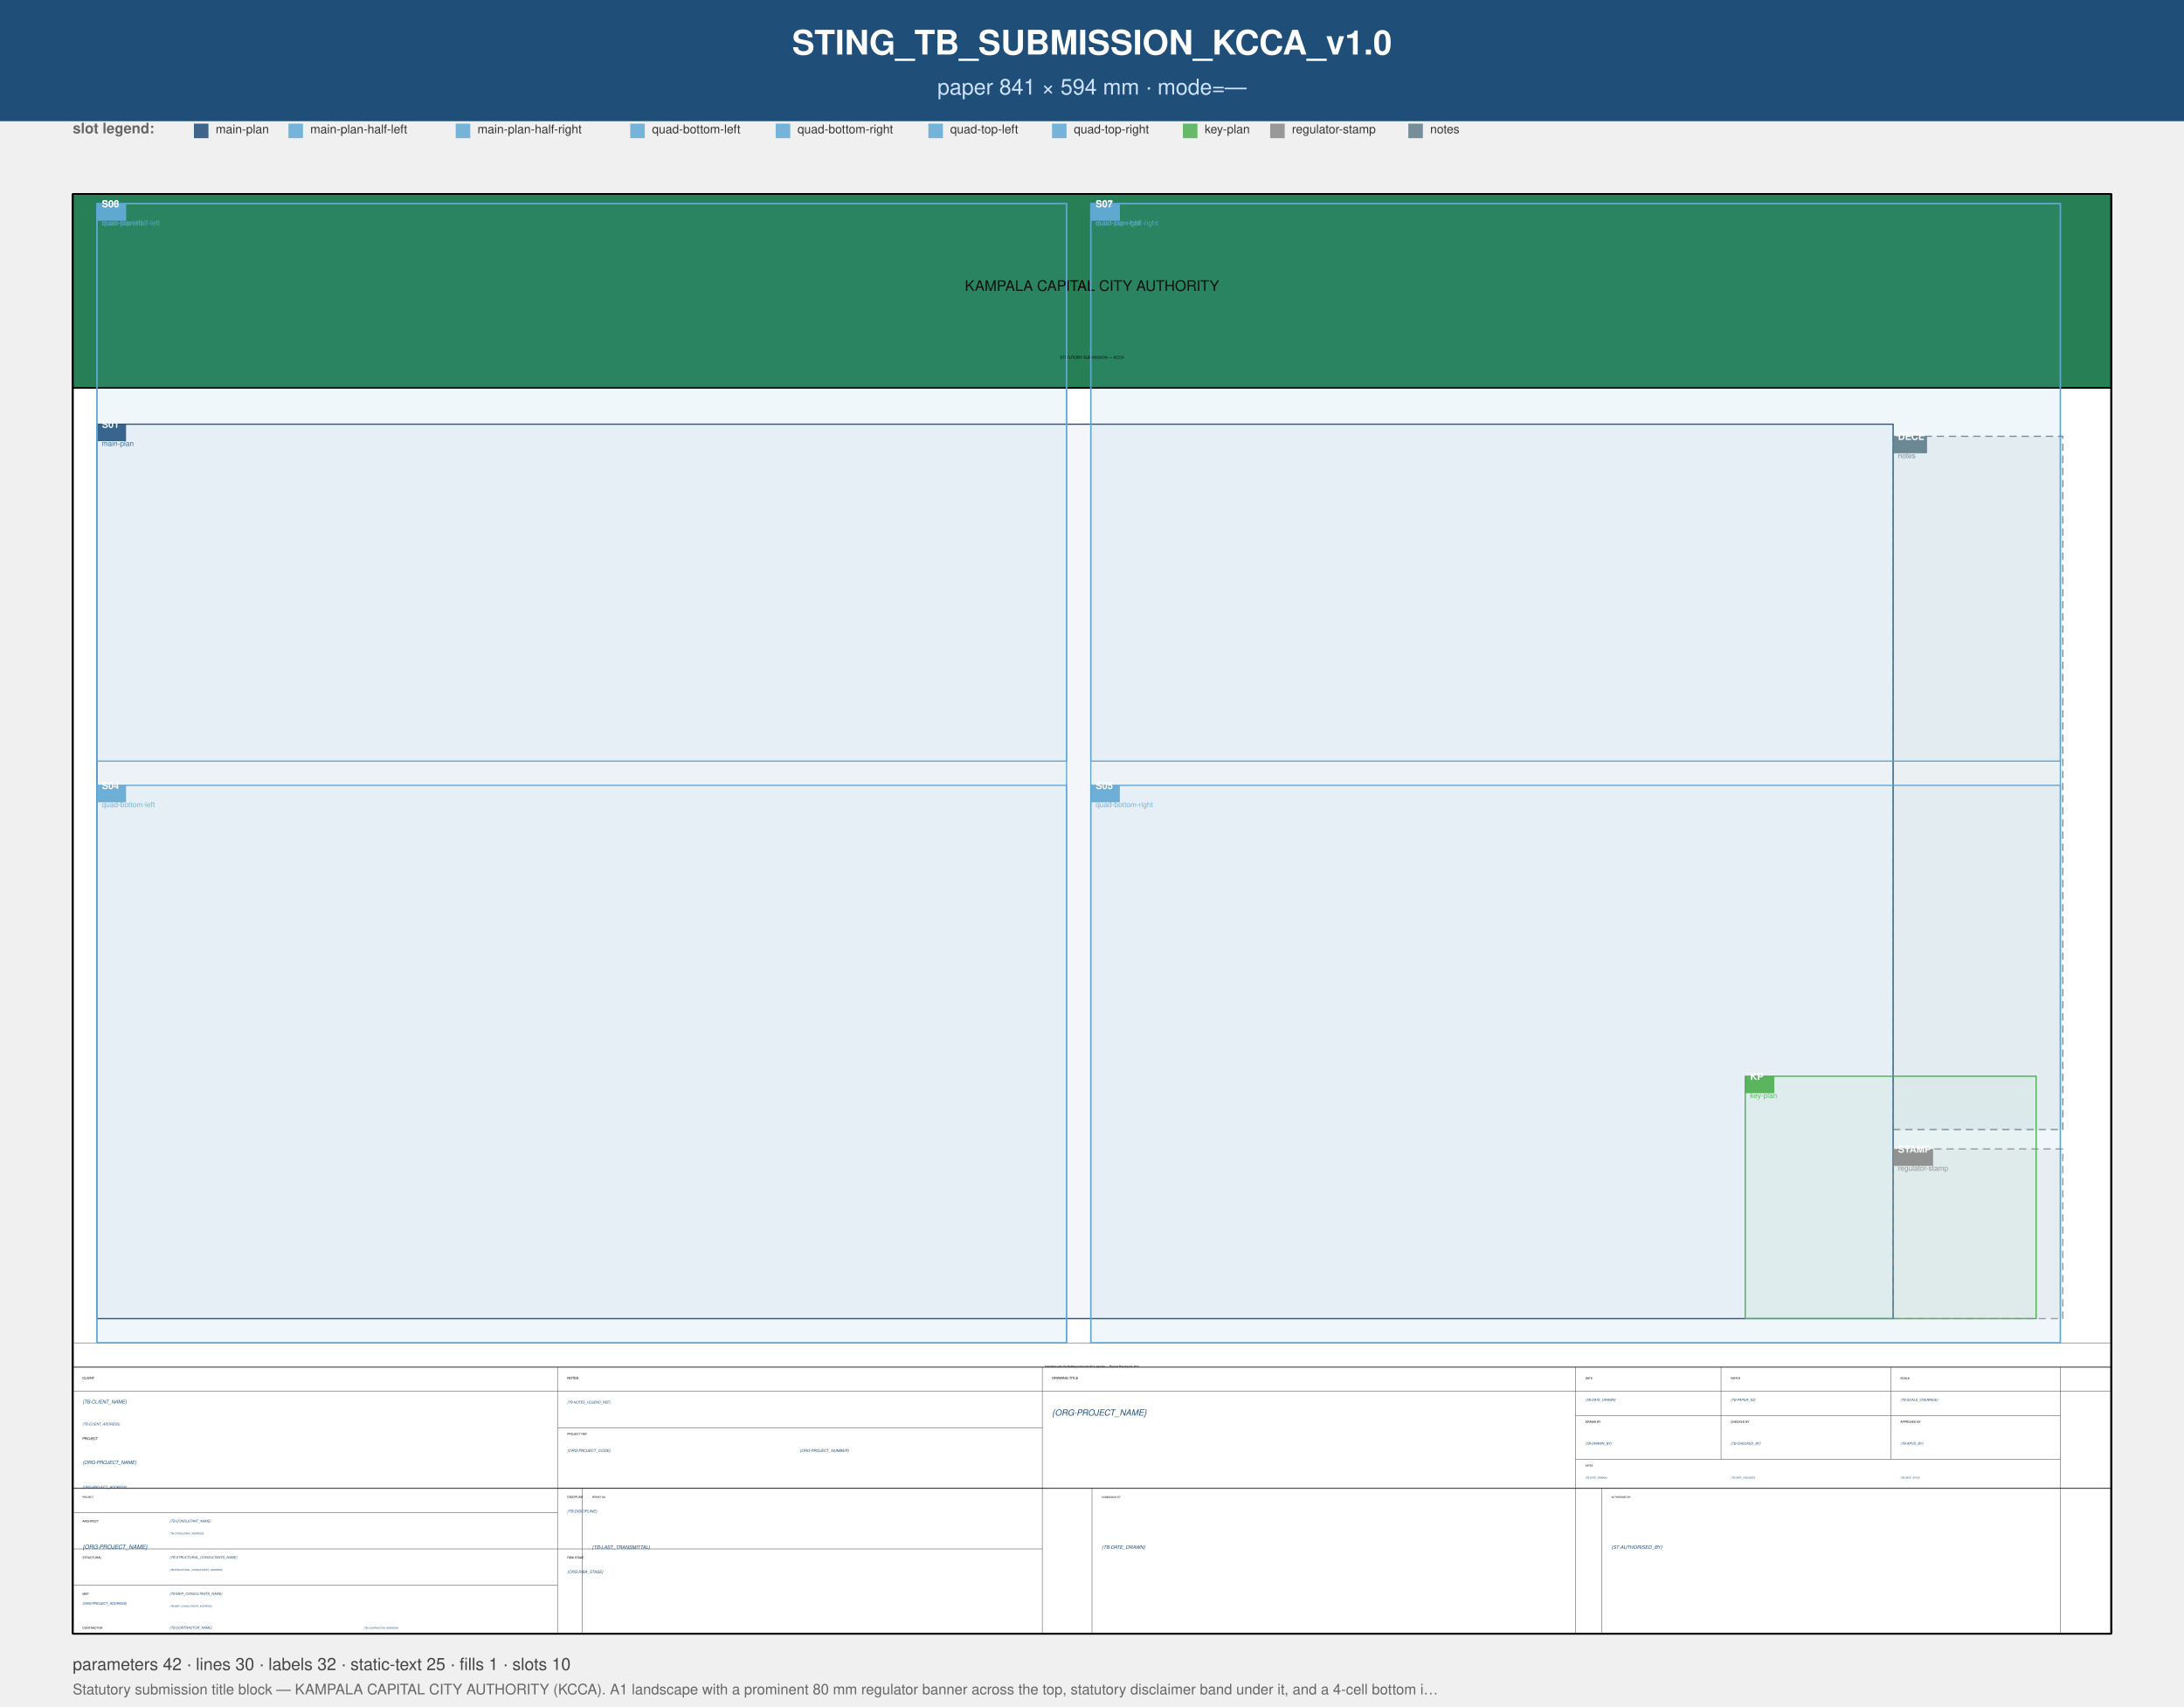
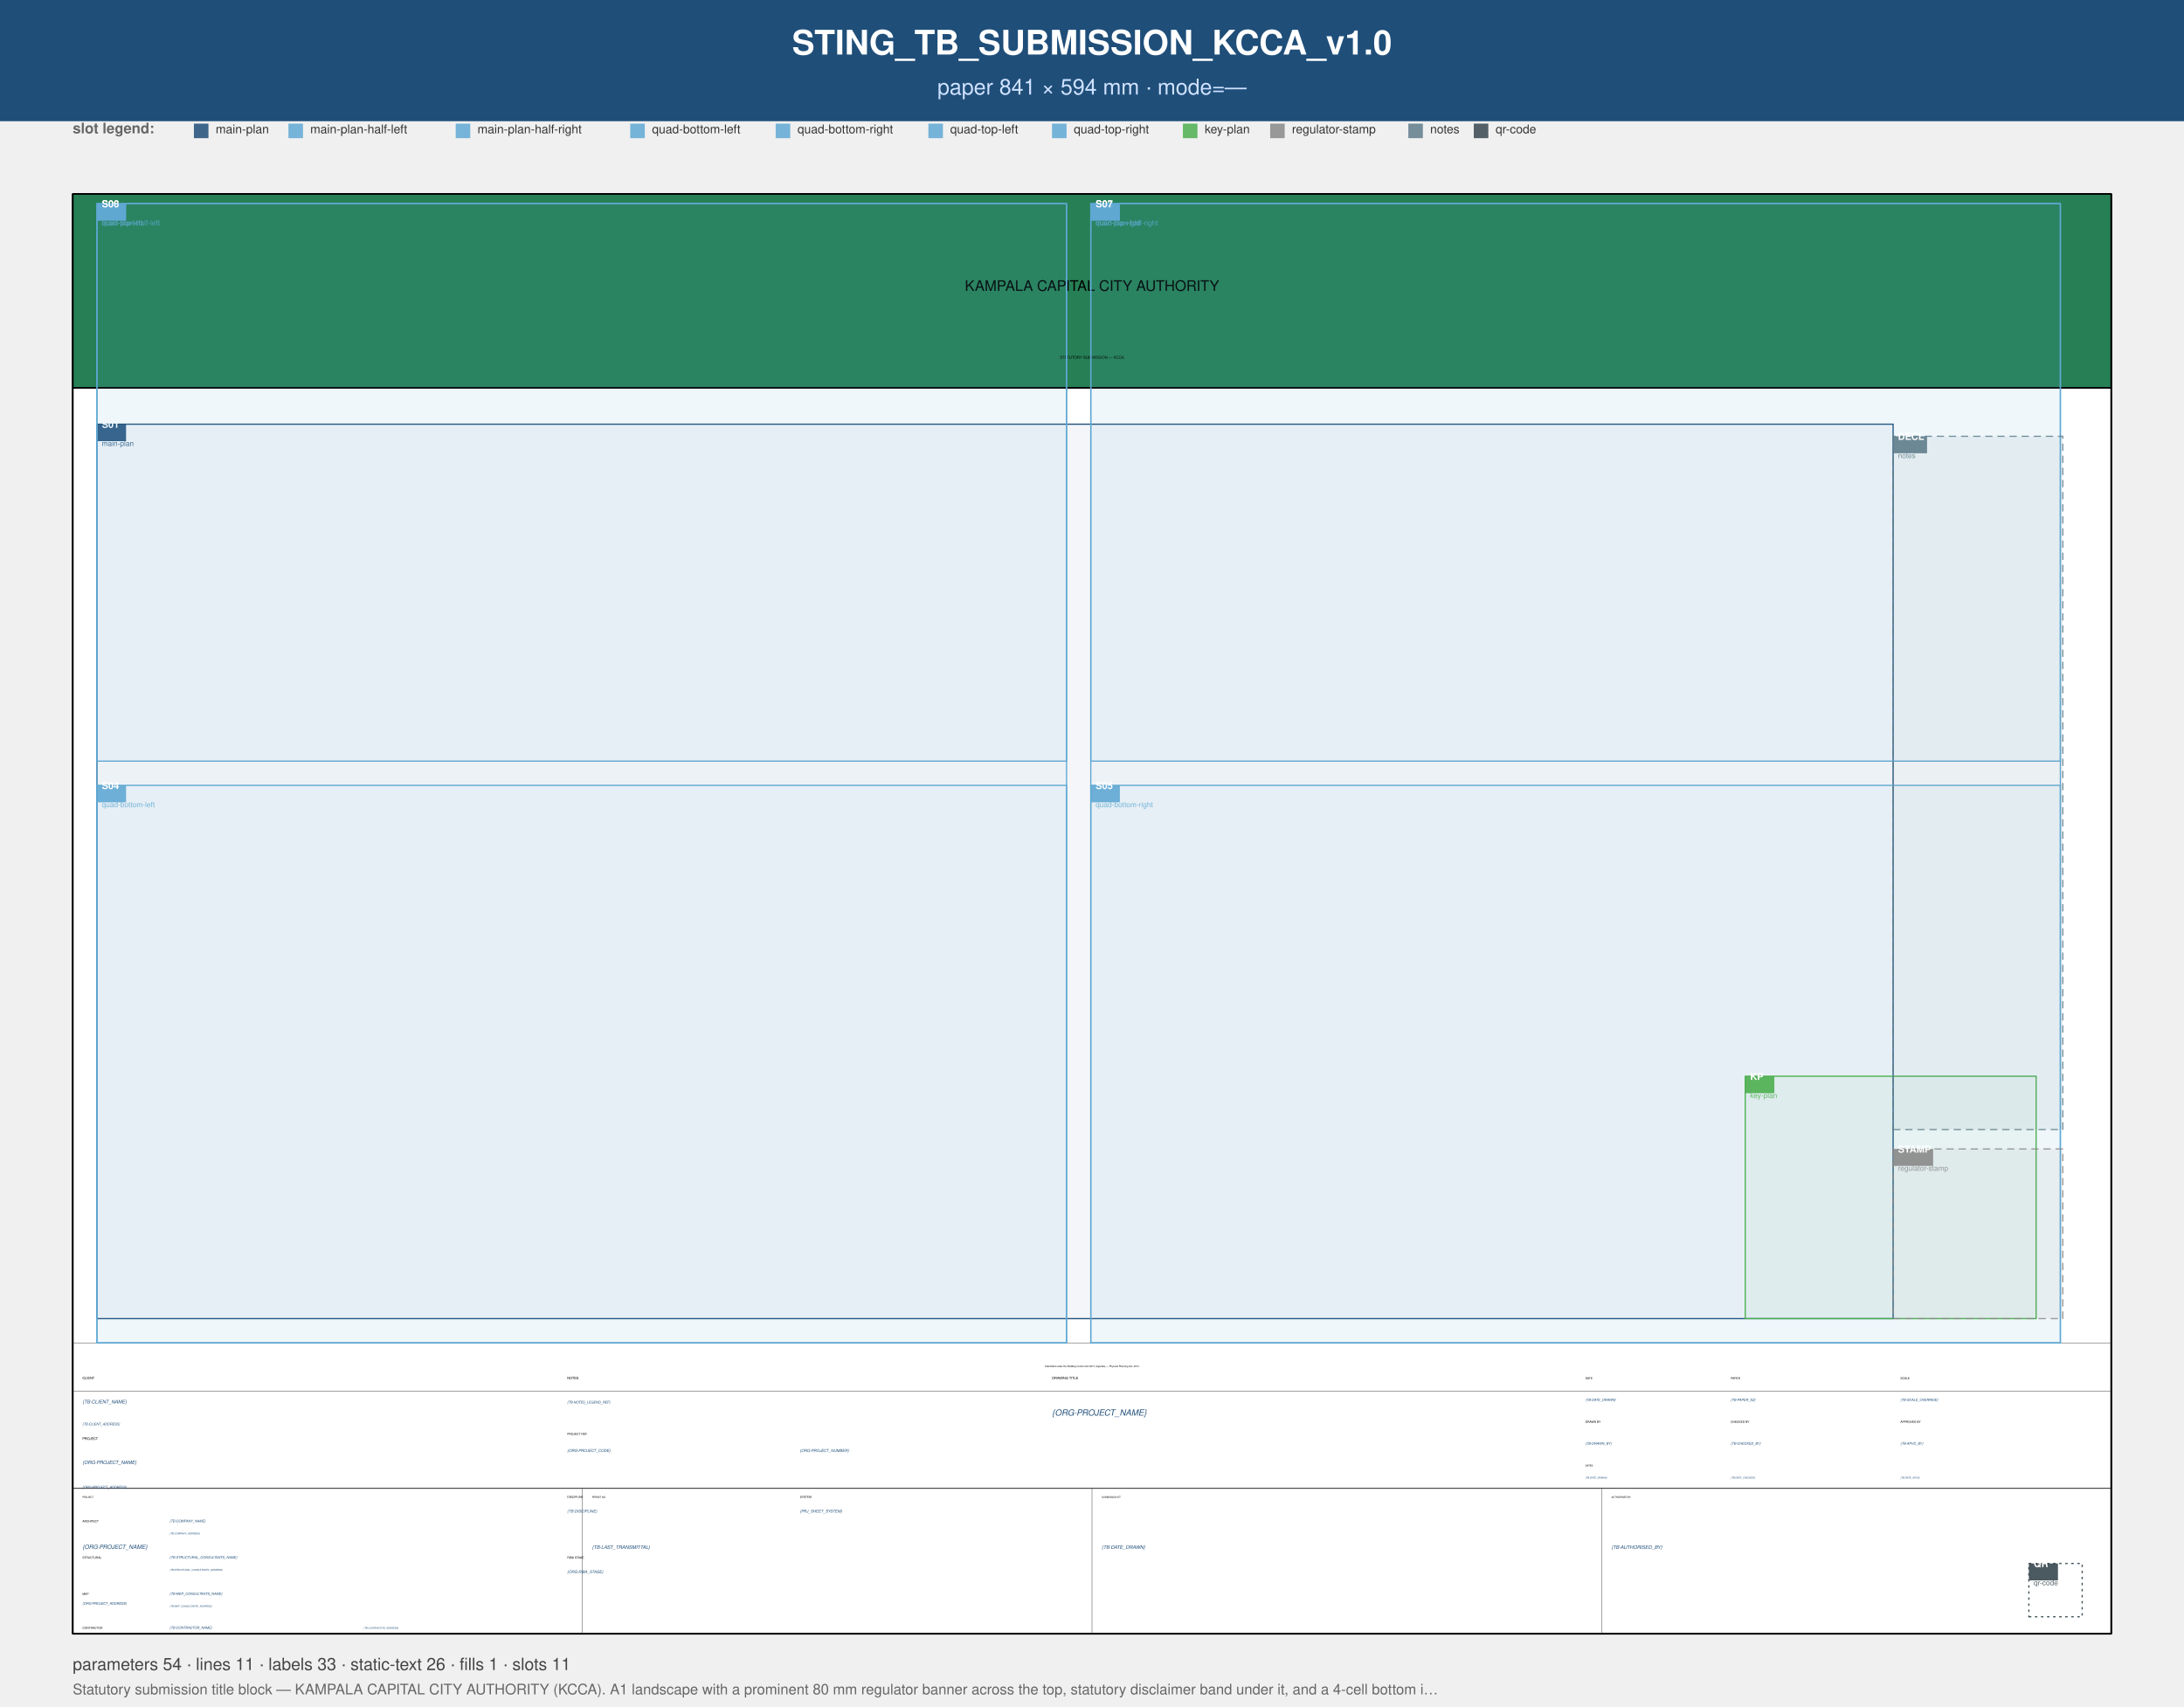
<svg xmlns="http://www.w3.org/2000/svg" viewBox="0 0 901 704" width="901mm" height="704mm" style="background:#fafafa;font-family:Helvetica,Arial,sans-serif;">
  <rect x="0" y="0" width="901" height="50" fill="#1F4E79" />
  <text x="450.5" y="22.5" text-anchor="middle" fill="#fff" font-size="14" font-weight="bold">STING_TB_SUBMISSION_KCCA_v1.0</text>
  <text x="450.5" y="39.0" text-anchor="middle" fill="#cfe2ff" font-size="9">paper 841 × 594 mm   ·   mode=—</text>
  <g transform="translate(30,674) scale(1,-1)">
    <rect x="0" y="0" width="841" height="594" fill="#ffffff" stroke="#1a1a1a" stroke-width="0.6" />
    <rect x="0" y="514" width="841" height="80" fill="#006937" opacity="0.85" />
-     <line x1="0" y1="0" x2="841" y2="0" stroke="#000" stroke-width="0.7" />
-     <line x1="841" y1="0" x2="841" y2="594" stroke="#000" stroke-width="0.7" />
-     <line x1="841" y1="594" x2="0" y2="594" stroke="#000" stroke-width="0.7" />
-     <line x1="0" y1="594" x2="0" y2="0" stroke="#000" stroke-width="0.7" />
-     <line x1="0" y1="110" x2="841" y2="110" stroke="#222" stroke-width="0.35" />
-     <line x1="200" y1="0" x2="200" y2="110" stroke="#444" stroke-width="0.18" />
-     <line x1="400" y1="0" x2="400" y2="110" stroke="#444" stroke-width="0.18" />
-     <line x1="620" y1="0" x2="620" y2="110" stroke="#444" stroke-width="0.18" />
-     <line x1="820" y1="0" x2="820" y2="110" stroke="#444" stroke-width="0.18" />
-     <line x1="0" y1="50" x2="200" y2="50" stroke="#444" stroke-width="0.18" />
-     <line x1="0" y1="35" x2="200" y2="35" stroke="#444" stroke-width="0.18" />
-     <line x1="0" y1="20" x2="200" y2="20" stroke="#444" stroke-width="0.18" />
-     <line x1="200" y1="85" x2="400" y2="85" stroke="#444" stroke-width="0.18" />
-     <line x1="200" y1="60" x2="400" y2="60" stroke="#444" stroke-width="0.18" />
-     <line x1="200" y1="35" x2="400" y2="35" stroke="#444" stroke-width="0.18" />
-     <line x1="620" y1="90" x2="820" y2="90" stroke="#444" stroke-width="0.18" />
-     <line x1="620" y1="72" x2="820" y2="72" stroke="#444" stroke-width="0.18" />
-     <line x1="680" y1="72" x2="680" y2="110" stroke="#444" stroke-width="0.18" />
-     <line x1="750" y1="72" x2="750" y2="110" stroke="#444" stroke-width="0.18" />
    <line x1="0" y1="0" x2="841" y2="0" stroke="#000" stroke-width="0.7" />
    <line x1="841" y1="0" x2="841" y2="594" stroke="#000" stroke-width="0.7" />
    <line x1="841" y1="594" x2="0" y2="594" stroke="#000" stroke-width="0.7" />
    <line x1="0" y1="594" x2="0" y2="0" stroke="#000" stroke-width="0.7" />
    <line x1="0" y1="514" x2="841" y2="514" stroke="#000" stroke-width="0.7" />
    <line x1="0" y1="60" x2="841" y2="60" stroke="#222" stroke-width="0.35" />
    <line x1="210.25" y1="0" x2="210.25" y2="60" stroke="#444" stroke-width="0.18" />
    <line x1="420.5" y1="0" x2="420.5" y2="60" stroke="#444" stroke-width="0.18" />
    <line x1="630.75" y1="0" x2="630.75" y2="60" stroke="#444" stroke-width="0.18" />
    <line x1="0" y1="100" x2="841" y2="100" stroke="#444" stroke-width="0.18" />
    <line x1="0" y1="120" x2="841" y2="120" stroke="#444" stroke-width="0.18" />
    <g transform="translate(4,105) scale(1,-1)">
      <text x="0" y="0" font-size="1.4" text-anchor="start" fill="#000">CLIENT</text>
    </g>
    <g transform="translate(4,80) scale(1,-1)">
      <text x="0" y="0" font-size="1.4" text-anchor="start" fill="#000">PROJECT</text>
    </g>
    <g transform="translate(4,46) scale(1,-1)">
      <text x="0" y="0" font-size="1.2" text-anchor="start" fill="#000">ARCHITECT</text>
    </g>
    <g transform="translate(4,31) scale(1,-1)">
      <text x="0" y="0" font-size="1.2" text-anchor="start" fill="#000">STRUCTURAL</text>
    </g>
    <g transform="translate(4,16) scale(1,-1)">
      <text x="0" y="0" font-size="1.2" text-anchor="start" fill="#000">MEP</text>
    </g>
    <g transform="translate(4,2) scale(1,-1)">
      <text x="0" y="0" font-size="1.2" text-anchor="start" fill="#000">CONTRACTOR</text>
    </g>
    <g transform="translate(204,105) scale(1,-1)">
      <text x="0" y="0" font-size="1.4" text-anchor="start" fill="#000">NOTES</text>
    </g>
    <g transform="translate(404,105) scale(1,-1)">
      <text x="0" y="0" font-size="1.4" text-anchor="start" fill="#000">DRAWING TITLE</text>
    </g>
    <g transform="translate(204,82) scale(1,-1)">
      <text x="0" y="0" font-size="1.2" text-anchor="start" fill="#000">PROJECT REF.</text>
    </g>
    <g transform="translate(204,56) scale(1,-1)">
      <text x="0" y="0" font-size="1.2" text-anchor="start" fill="#000">DISCIPLINE</text>
    </g>
    <g transform="translate(204,31) scale(1,-1)">
      <text x="0" y="0" font-size="1.2" text-anchor="start" fill="#000">RIBA STAGE</text>
    </g>
    <g transform="translate(624,105) scale(1,-1)">
      <text x="0" y="0" font-size="1.2" text-anchor="start" fill="#000">DATE</text>
    </g>
    <g transform="translate(684,105) scale(1,-1)">
      <text x="0" y="0" font-size="1.2" text-anchor="start" fill="#000">PAPER</text>
    </g>
    <g transform="translate(754,105) scale(1,-1)">
      <text x="0" y="0" font-size="1.2" text-anchor="start" fill="#000">SCALE</text>
    </g>
    <g transform="translate(624,87) scale(1,-1)">
      <text x="0" y="0" font-size="1.2" text-anchor="start" fill="#000">DRAWN BY</text>
    </g>
    <g transform="translate(684,87) scale(1,-1)">
      <text x="0" y="0" font-size="1.2" text-anchor="start" fill="#000">CHECKED BY</text>
    </g>
    <g transform="translate(754,87) scale(1,-1)">
      <text x="0" y="0" font-size="1.2" text-anchor="start" fill="#000">APPROVED BY</text>
    </g>
    <g transform="translate(624,69) scale(1,-1)">
      <text x="0" y="0" font-size="1.0" text-anchor="start" fill="#000">DATES</text>
    </g>
+     <g transform="translate(300,56) scale(1,-1)">
+       <text x="0" y="0" font-size="1.2" text-anchor="start" fill="#000">SYSTEM</text>
+     </g>
    <g transform="translate(420.5,554.0) scale(1,-1)">
      <text x="0" y="0" font-size="6.0" text-anchor="middle" fill="#000">KAMPALA CAPITAL CITY AUTHORITY</text>
    </g>
    <g transform="translate(420.5,526) scale(1,-1)">
      <text x="0" y="0" font-size="1.6" text-anchor="middle" fill="#000">STATUTORY SUBMISSION — KCCA</text>
    </g>
    <g transform="translate(420.5,110) scale(1,-1)">
      <text x="0" y="0" font-size="1.0" text-anchor="middle" fill="#000">Submitted under the Building Control Act 2013 (Uganda) — Physical Planning Act, 2010</text>
    </g>
    <g transform="translate(4,56) scale(1,-1)">
      <text x="0" y="0" font-size="1.0" text-anchor="start" fill="#000">PROJECT</text>
    </g>
    <g transform="translate(214.25,56) scale(1,-1)">
      <text x="0" y="0" font-size="1.0" text-anchor="start" fill="#000">PERMIT NO</text>
    </g>
    <g transform="translate(424.5,56) scale(1,-1)">
      <text x="0" y="0" font-size="1.0" text-anchor="start" fill="#000">SUBMISSION DT</text>
    </g>
    <g transform="translate(634.75,56) scale(1,-1)">
      <text x="0" y="0" font-size="1.0" text-anchor="start" fill="#000">AUTHORISED BY</text>
    </g>
    <g transform="translate(4,95) scale(1,-1)">
      <text x="0" y="0" font-size="2.0" text-anchor="start" fill="#1F4E79" font-style="italic">{TB·CLIENT_NAME}</text>
    </g>
    <g transform="translate(4,86) scale(1,-1)">
      <text x="0" y="0" font-size="1.4" text-anchor="start" fill="#1F4E79" font-style="italic">{TB·CLIENT_ADDRESS}</text>
    </g>
    <g transform="translate(4,70) scale(1,-1)">
      <text x="0" y="0" font-size="2.0" text-anchor="start" fill="#1F4E79" font-style="italic">{ORG·PROJECT_NAME}</text>
    </g>
    <g transform="translate(4,60) scale(1,-1)">
      <text x="0" y="0" font-size="1.4" text-anchor="start" fill="#1F4E79" font-style="italic">{ORG·PROJECT_ADDRESS}</text>
    </g>
    <g transform="translate(40,46) scale(1,-1)">
-       <text x="0" y="0" font-size="1.4" text-anchor="start" fill="#1F4E79" font-style="italic">{TB·CONSULTANT_NAME}</text>
+       <text x="0" y="0" font-size="1.4" text-anchor="start" fill="#1F4E79" font-style="italic">{TB·COMPANY_NAME}</text>
    </g>
    <g transform="translate(40,41) scale(1,-1)">
-       <text x="0" y="0" font-size="1.0" text-anchor="start" fill="#1F4E79" font-style="italic">{TB·CONSULTANT_ADDRESS}</text>
+       <text x="0" y="0" font-size="1.0" text-anchor="start" fill="#1F4E79" font-style="italic">{TB·COMPANY_ADDRESS}</text>
    </g>
    <g transform="translate(40,31) scale(1,-1)">
      <text x="0" y="0" font-size="1.4" text-anchor="start" fill="#1F4E79" font-style="italic">{TB·STRUCTURAL_CONSULTANTS_NAME}</text>
    </g>
    <g transform="translate(40,26) scale(1,-1)">
      <text x="0" y="0" font-size="1.0" text-anchor="start" fill="#1F4E79" font-style="italic">{TB·STRUCTURAL_CONSULTANTS_ADDRESS}</text>
    </g>
    <g transform="translate(40,16) scale(1,-1)">
      <text x="0" y="0" font-size="1.4" text-anchor="start" fill="#1F4E79" font-style="italic">{TB·MEP_CONSULTANTS_NAME}</text>
    </g>
    <g transform="translate(40,11) scale(1,-1)">
      <text x="0" y="0" font-size="1.0" text-anchor="start" fill="#1F4E79" font-style="italic">{TB·MEP_CONSULTANTS_ADDRESS}</text>
    </g>
    <g transform="translate(40,2) scale(1,-1)">
      <text x="0" y="0" font-size="1.4" text-anchor="start" fill="#1F4E79" font-style="italic">{TB·CONTRACTOR_NAME}</text>
    </g>
    <g transform="translate(120,2) scale(1,-1)">
      <text x="0" y="0" font-size="1.0" text-anchor="start" fill="#1F4E79" font-style="italic">{TB·CONTRACTOR_ADDRESS}</text>
    </g>
    <g transform="translate(204,75) scale(1,-1)">
      <text x="0" y="0" font-size="1.6" text-anchor="start" fill="#1F4E79" font-style="italic">{ORG·PROJECT_CODE}</text>
    </g>
    <g transform="translate(300,75) scale(1,-1)">
      <text x="0" y="0" font-size="1.6" text-anchor="start" fill="#1F4E79" font-style="italic">{ORG·PROJECT_NUMBER}</text>
    </g>
    <g transform="translate(204,50) scale(1,-1)">
      <text x="0" y="0" font-size="1.6" text-anchor="start" fill="#1F4E79" font-style="italic">{TB·DISCIPLINE}</text>
    </g>
    <g transform="translate(204,25) scale(1,-1)">
      <text x="0" y="0" font-size="1.6" text-anchor="start" fill="#1F4E79" font-style="italic">{ORG·RIBA_STAGE}</text>
    </g>
    <g transform="translate(204,95) scale(1,-1)">
      <text x="0" y="0" font-size="1.4" text-anchor="start" fill="#1F4E79" font-style="italic">{TB·NOTES_LEGEND_REF}</text>
    </g>
    <g transform="translate(404,90) scale(1,-1)">
      <text x="0" y="0" font-size="3.5" text-anchor="start" fill="#1F4E79" font-style="italic">{ORG·PROJECT_NAME}</text>
    </g>
    <g transform="translate(624,96) scale(1,-1)">
      <text x="0" y="0" font-size="1.4" text-anchor="start" fill="#1F4E79" font-style="italic">{TB·DATE_DRAWN}</text>
    </g>
    <g transform="translate(684,96) scale(1,-1)">
      <text x="0" y="0" font-size="1.4" text-anchor="start" fill="#1F4E79" font-style="italic">{TB·PAPER_SZ}</text>
    </g>
    <g transform="translate(754,96) scale(1,-1)">
      <text x="0" y="0" font-size="1.4" text-anchor="start" fill="#1F4E79" font-style="italic">{TB·SCALE_OVERRIDE}</text>
    </g>
    <g transform="translate(624,78) scale(1,-1)">
      <text x="0" y="0" font-size="1.4" text-anchor="start" fill="#1F4E79" font-style="italic">{TB·DRAWN_BY}</text>
    </g>
    <g transform="translate(684,78) scale(1,-1)">
      <text x="0" y="0" font-size="1.4" text-anchor="start" fill="#1F4E79" font-style="italic">{TB·CHECKED_BY}</text>
    </g>
    <g transform="translate(754,78) scale(1,-1)">
      <text x="0" y="0" font-size="1.4" text-anchor="start" fill="#1F4E79" font-style="italic">{TB·APVD_BY}</text>
    </g>
    <g transform="translate(624,64) scale(1,-1)">
      <text x="0" y="0" font-size="1.0" text-anchor="start" fill="#1F4E79" font-style="italic">{TB·DATE_DRAWN}</text>
    </g>
    <g transform="translate(684,64) scale(1,-1)">
      <text x="0" y="0" font-size="1.0" text-anchor="start" fill="#1F4E79" font-style="italic">{TB·DATE_CHECKED}</text>
    </g>
    <g transform="translate(754,64) scale(1,-1)">
      <text x="0" y="0" font-size="1.0" text-anchor="start" fill="#1F4E79" font-style="italic">{TB·DATE_APVD}</text>
    </g>
+     <g transform="translate(300,50) scale(1,-1)">
+       <text x="0" y="0" font-size="1.6" text-anchor="start" fill="#1F4E79" font-style="italic">{PRJ_SHEET_SYSTEM}</text>
+     </g>
    <g transform="translate(4,35) scale(1,-1)">
      <text x="0" y="0" font-size="2.4" text-anchor="start" fill="#1F4E79" font-style="italic">{ORG·PROJECT_NAME}</text>
    </g>
    <g transform="translate(214.25,35) scale(1,-1)">
      <text x="0" y="0" font-size="2.0" text-anchor="start" fill="#1F4E79" font-style="italic">{TB·LAST_TRANSMITTAL}</text>
    </g>
    <g transform="translate(424.5,35) scale(1,-1)">
      <text x="0" y="0" font-size="2.0" text-anchor="start" fill="#1F4E79" font-style="italic">{TB·DATE_DRAWN}</text>
    </g>
    <g transform="translate(634.75,35) scale(1,-1)">
-       <text x="0" y="0" font-size="2.0" text-anchor="start" fill="#1F4E79" font-style="italic">{ST·AUTHORISED_BY}</text>
+       <text x="0" y="0" font-size="2.0" text-anchor="start" fill="#1F4E79" font-style="italic">{TB·AUTHORISED_BY}</text>
    </g>
    <g transform="translate(4,12) scale(1,-1)">
      <text x="0" y="0" font-size="1.4" text-anchor="start" fill="#1F4E79" font-style="italic">{ORG·PROJECT_ADDRESS}</text>
    </g>
    <rect x="10" y="130" width="741" height="369" fill="#1F4E79" fill-opacity="0.05" stroke="#1F4E79" stroke-width="0.5" stroke-dasharray="" opacity="1.0" />
    <rect x="10" y="492" width="12" height="7" fill="#1F4E79" opacity="0.9" />
    <g transform="translate(12,497.5) scale(1,-1)">
      <text x="0" y="0" font-size="4" font-weight="bold" fill="#fff">S01</text>
    </g>
    <g transform="translate(12,490) scale(1,-1)">
      <text x="0" y="0" font-size="3" fill="#1F4E79" opacity="0.85">main-plan</text>
    </g>
    <rect x="10" y="120" width="400" height="470" fill="#5fa8d3" fill-opacity="0.05" stroke="#5fa8d3" stroke-width="0.5" stroke-dasharray="" opacity="1.0" />
    <rect x="10" y="583" width="12" height="7" fill="#5fa8d3" opacity="0.9" />
    <g transform="translate(12,588.5) scale(1,-1)">
      <text x="0" y="0" font-size="4" font-weight="bold" fill="#fff">S02</text>
    </g>
    <g transform="translate(12,581) scale(1,-1)">
      <text x="0" y="0" font-size="3" fill="#5fa8d3" opacity="0.85">main-plan-half-left</text>
    </g>
    <rect x="420" y="120" width="400" height="470" fill="#5fa8d3" fill-opacity="0.05" stroke="#5fa8d3" stroke-width="0.5" stroke-dasharray="" opacity="1.0" />
    <rect x="420" y="583" width="12" height="7" fill="#5fa8d3" opacity="0.9" />
    <g transform="translate(422,588.5) scale(1,-1)">
      <text x="0" y="0" font-size="4" font-weight="bold" fill="#fff">S03</text>
    </g>
    <g transform="translate(422,581) scale(1,-1)">
      <text x="0" y="0" font-size="3" fill="#5fa8d3" opacity="0.85">main-plan-half-right</text>
    </g>
    <rect x="10" y="120" width="400" height="230" fill="#5fa8d3" fill-opacity="0.05" stroke="#5fa8d3" stroke-width="0.5" stroke-dasharray="" opacity="1.0" />
    <rect x="10" y="343" width="12" height="7" fill="#5fa8d3" opacity="0.9" />
    <g transform="translate(12,348.5) scale(1,-1)">
      <text x="0" y="0" font-size="4" font-weight="bold" fill="#fff">S04</text>
    </g>
    <g transform="translate(12,341) scale(1,-1)">
      <text x="0" y="0" font-size="3" fill="#5fa8d3" opacity="0.85">quad-bottom-left</text>
    </g>
    <rect x="420" y="120" width="400" height="230" fill="#5fa8d3" fill-opacity="0.05" stroke="#5fa8d3" stroke-width="0.5" stroke-dasharray="" opacity="1.0" />
    <rect x="420" y="343" width="12" height="7" fill="#5fa8d3" opacity="0.9" />
    <g transform="translate(422,348.5) scale(1,-1)">
      <text x="0" y="0" font-size="4" font-weight="bold" fill="#fff">S05</text>
    </g>
    <g transform="translate(422,341) scale(1,-1)">
      <text x="0" y="0" font-size="3" fill="#5fa8d3" opacity="0.85">quad-bottom-right</text>
    </g>
    <rect x="10" y="360" width="400" height="230" fill="#5fa8d3" fill-opacity="0.05" stroke="#5fa8d3" stroke-width="0.5" stroke-dasharray="" opacity="1.0" />
    <rect x="10" y="583" width="12" height="7" fill="#5fa8d3" opacity="0.9" />
    <g transform="translate(12,588.5) scale(1,-1)">
      <text x="0" y="0" font-size="4" font-weight="bold" fill="#fff">S06</text>
    </g>
    <g transform="translate(12,581) scale(1,-1)">
      <text x="0" y="0" font-size="3" fill="#5fa8d3" opacity="0.85">quad-top-left</text>
    </g>
    <rect x="420" y="360" width="400" height="230" fill="#5fa8d3" fill-opacity="0.05" stroke="#5fa8d3" stroke-width="0.5" stroke-dasharray="" opacity="1.0" />
    <rect x="420" y="583" width="12" height="7" fill="#5fa8d3" opacity="0.9" />
    <g transform="translate(422,588.5) scale(1,-1)">
      <text x="0" y="0" font-size="4" font-weight="bold" fill="#fff">S07</text>
    </g>
    <g transform="translate(422,581) scale(1,-1)">
      <text x="0" y="0" font-size="3" fill="#5fa8d3" opacity="0.85">quad-top-right</text>
    </g>
    <rect x="690" y="130" width="120" height="100" fill="#4CAF50" fill-opacity="0.05" stroke="#4CAF50" stroke-width="0.5" stroke-dasharray="" opacity="1.0" />
    <rect x="690" y="223" width="12" height="7" fill="#4CAF50" opacity="0.9" />
    <g transform="translate(692,228.5) scale(1,-1)">
      <text x="0" y="0" font-size="4" font-weight="bold" fill="#fff">KP</text>
    </g>
    <g transform="translate(692,221) scale(1,-1)">
      <text x="0" y="0" font-size="3" fill="#4CAF50" opacity="0.85">key-plan</text>
    </g>
    <rect x="751" y="130" width="70" height="70" fill="#888" fill-opacity="0.10" stroke="#888" stroke-width="0.5" stroke-dasharray="3,2" opacity="0.85" />
    <rect x="751" y="193" width="16.5" height="7" fill="#888" opacity="0.9" />
    <g transform="translate(753,198.5) scale(1,-1)">
      <text x="0" y="0" font-size="4" font-weight="bold" fill="#fff">STAMP</text>
    </g>
    <g transform="translate(753,191) scale(1,-1)">
      <text x="0" y="0" font-size="3" fill="#888" opacity="0.85">regulator-stamp</text>
    </g>
    <rect x="751" y="208" width="70" height="286" fill="#607D8B" fill-opacity="0.10" stroke="#607D8B" stroke-width="0.5" stroke-dasharray="3,2" opacity="0.85" />
    <rect x="751" y="487" width="14.0" height="7" fill="#607D8B" opacity="0.9" />
    <g transform="translate(753,492.5) scale(1,-1)">
      <text x="0" y="0" font-size="4" font-weight="bold" fill="#fff">DECL</text>
    </g>
    <g transform="translate(753,485) scale(1,-1)">
      <text x="0" y="0" font-size="3" fill="#607D8B" opacity="0.85">notes</text>
+     </g>
+     <rect x="807" y="7" width="22" height="22" fill="#37474F" fill-opacity="0.0" stroke="#37474F" stroke-width="0.5" stroke-dasharray="1,1.5" opacity="0.95" />
+     <rect x="807" y="22" width="12" height="7" fill="#37474F" opacity="0.9" />
+     <g transform="translate(809,27.5) scale(1,-1)">
+       <text x="0" y="0" font-size="4" font-weight="bold" fill="#fff">QR</text>
+     </g>
+     <g transform="translate(809,20) scale(1,-1)">
+       <text x="0" y="0" font-size="3" fill="#37474F" opacity="0.85">qr-code</text>
    </g>
  </g>
  <text x="30" y="55" font-size="6" fill="#666" font-weight="bold">slot legend:</text>
  <rect x="80" y="51" width="6" height="6" fill="#1F4E79" opacity="0.85" />
  <text x="89" y="55" font-size="5" fill="#333">main-plan</text>
  <rect x="119" y="51" width="6" height="6" fill="#5fa8d3" opacity="0.85" />
  <text x="128" y="55" font-size="5" fill="#333">main-plan-half-left</text>
  <rect x="188" y="51" width="6" height="6" fill="#5fa8d3" opacity="0.85" />
  <text x="197" y="55" font-size="5" fill="#333">main-plan-half-right</text>
  <rect x="260" y="51" width="6" height="6" fill="#5fa8d3" opacity="0.85" />
  <text x="269" y="55" font-size="5" fill="#333">quad-bottom-left</text>
  <rect x="320" y="51" width="6" height="6" fill="#5fa8d3" opacity="0.85" />
  <text x="329" y="55" font-size="5" fill="#333">quad-bottom-right</text>
  <rect x="383" y="51" width="6" height="6" fill="#5fa8d3" opacity="0.85" />
  <text x="392" y="55" font-size="5" fill="#333">quad-top-left</text>
  <rect x="434" y="51" width="6" height="6" fill="#5fa8d3" opacity="0.85" />
  <text x="443" y="55" font-size="5" fill="#333">quad-top-right</text>
  <rect x="488" y="51" width="6" height="6" fill="#4CAF50" opacity="0.85" />
  <text x="497" y="55" font-size="5" fill="#333">key-plan</text>
  <rect x="524" y="51" width="6" height="6" fill="#888" opacity="0.85" />
  <text x="533" y="55" font-size="5" fill="#333">regulator-stamp</text>
  <rect x="581" y="51" width="6" height="6" fill="#607D8B" opacity="0.85" />
  <text x="590" y="55" font-size="5" fill="#333">notes</text>
-   <text x="30" y="689.0" font-size="7" fill="#444">parameters 42  ·  lines 30  ·  labels 32  ·  static-text 25  ·  fills 1  ·  slots 10</text>
+   <rect x="608" y="51" width="6" height="6" fill="#37474F" opacity="0.85" />
+   <text x="617" y="55" font-size="5" fill="#333">qr-code</text>
+   <text x="30" y="689.0" font-size="7" fill="#444">parameters 54  ·  lines 11  ·  labels 33  ·  static-text 26  ·  fills 1  ·  slots 11</text>
  <text x="30" y="699.0" font-size="6" fill="#666">Statutory submission title block — KAMPALA CAPITAL CITY AUTHORITY (KCCA). A1 landscape with a prominent 80 mm regulator banner across the top, statutory disclaimer band under it, and a 4-cell bottom i…</text>
</svg>
